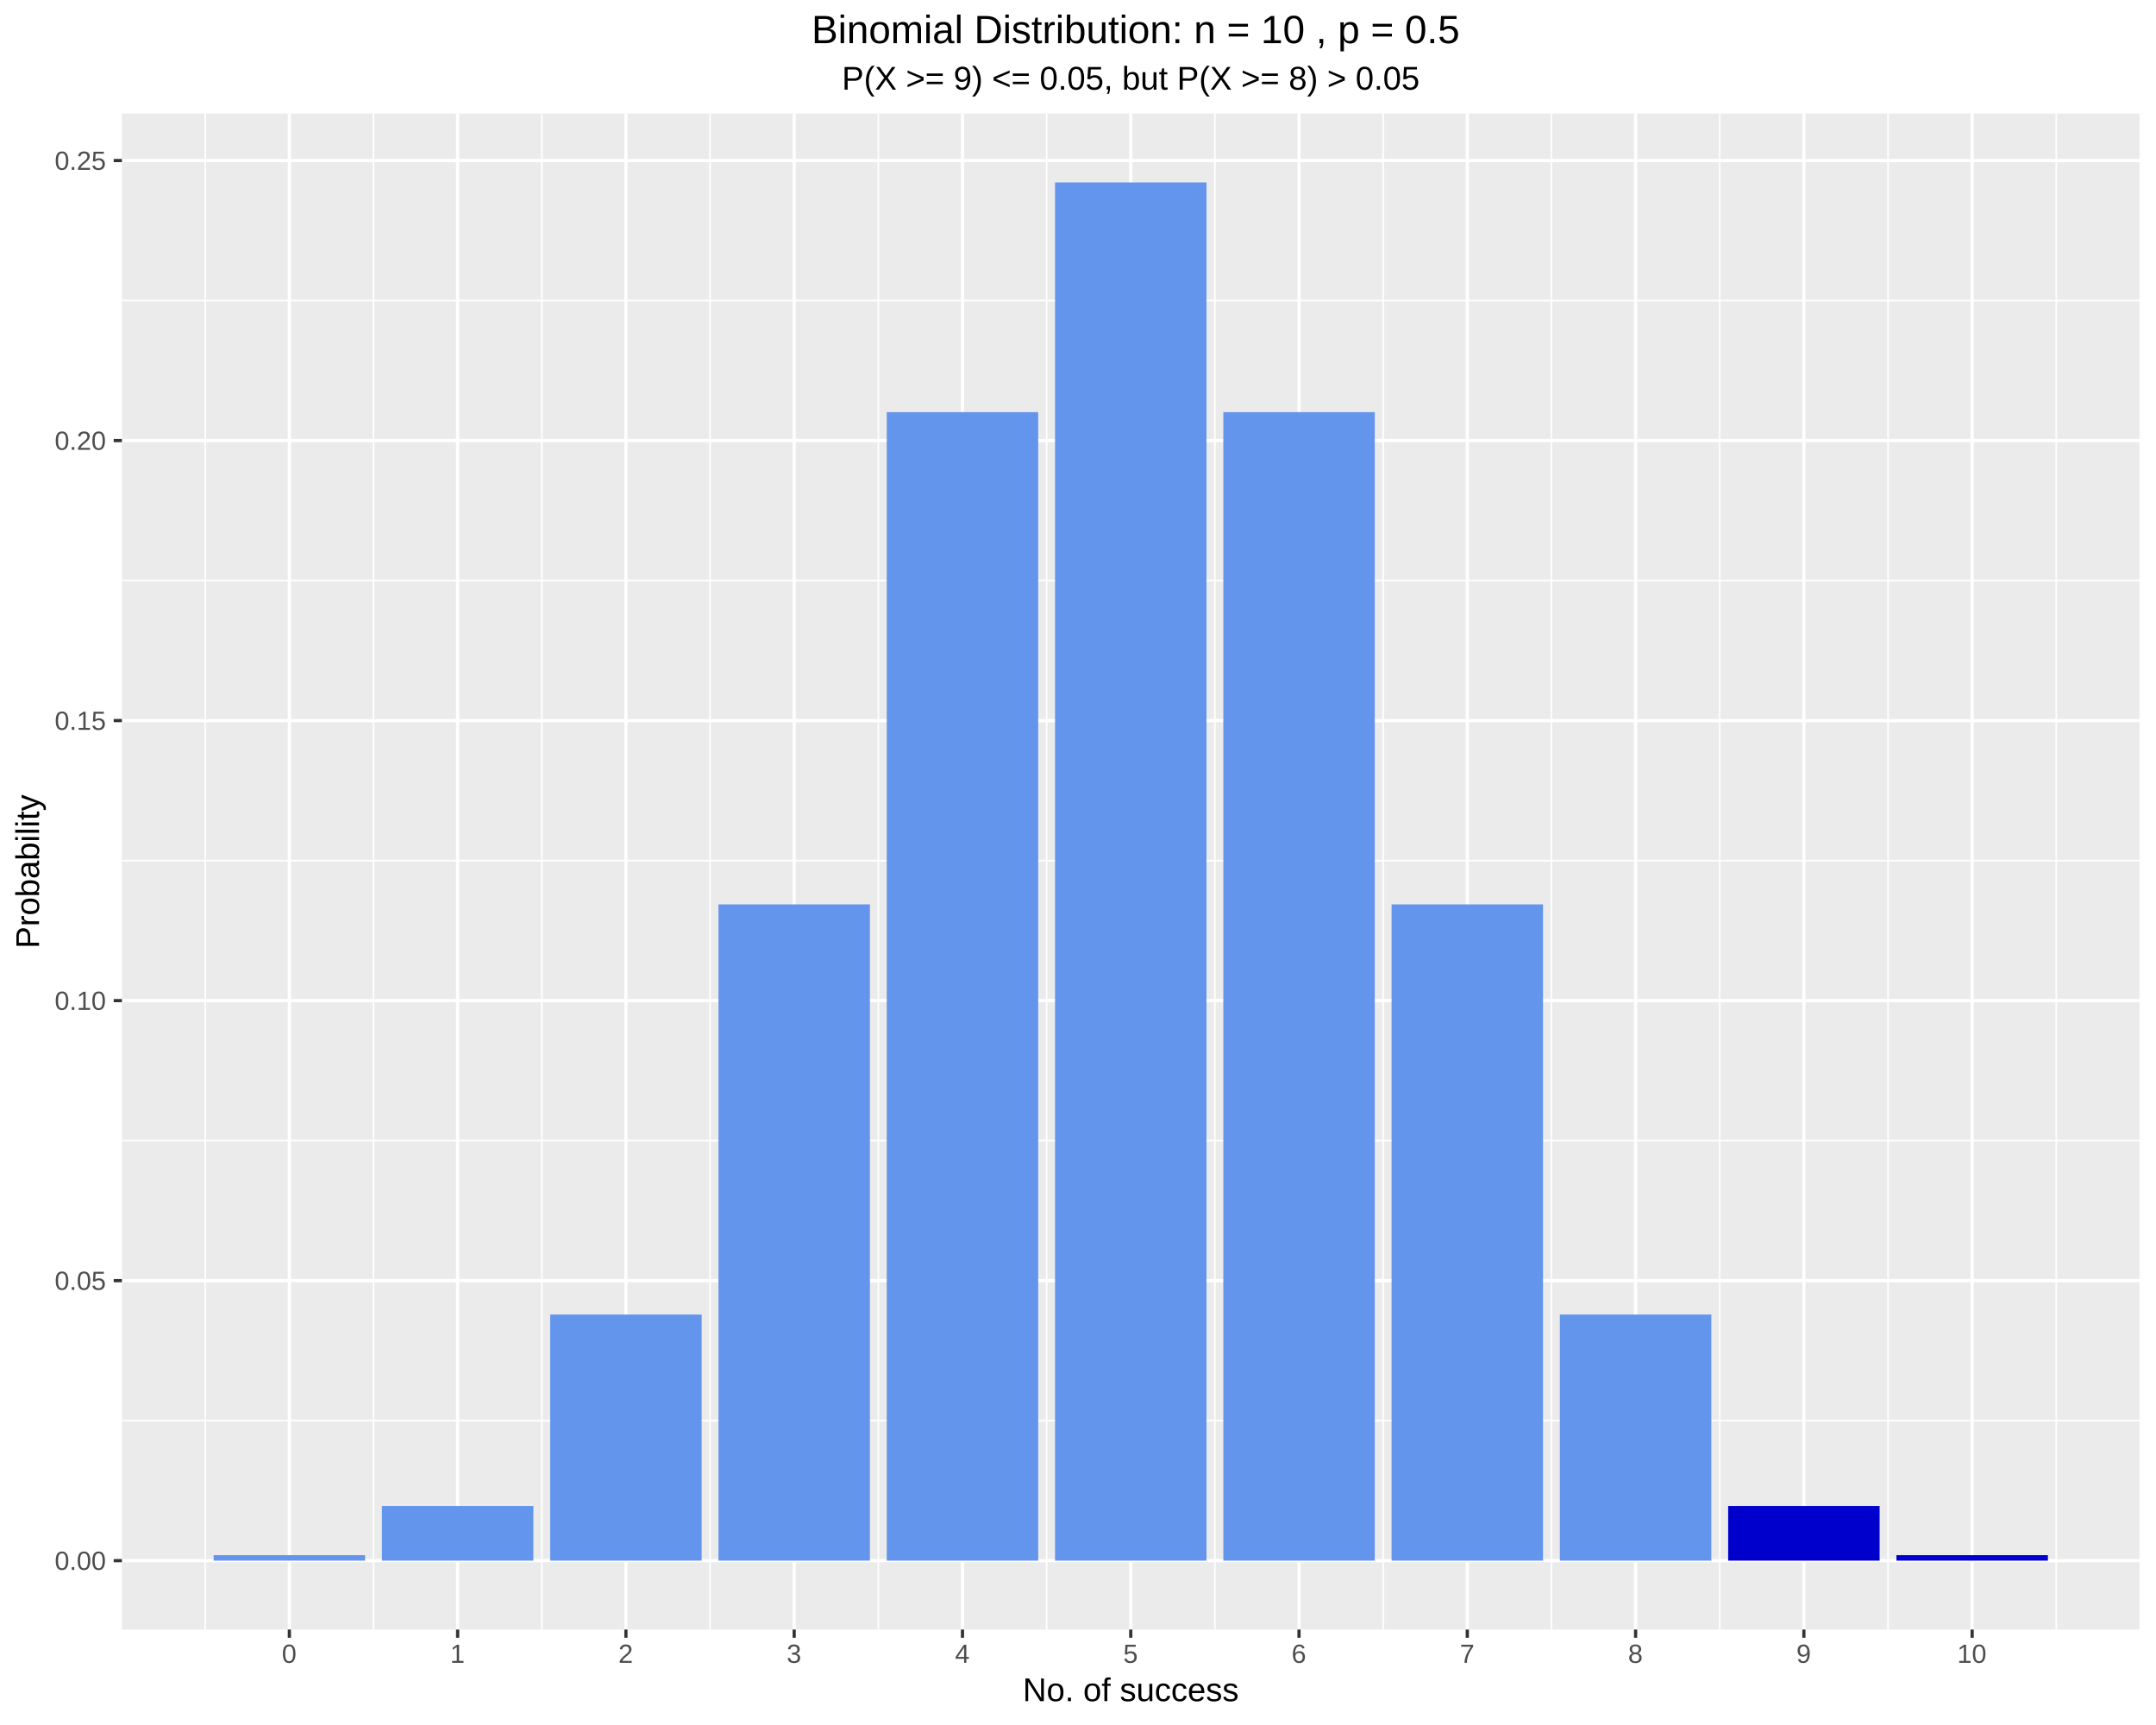
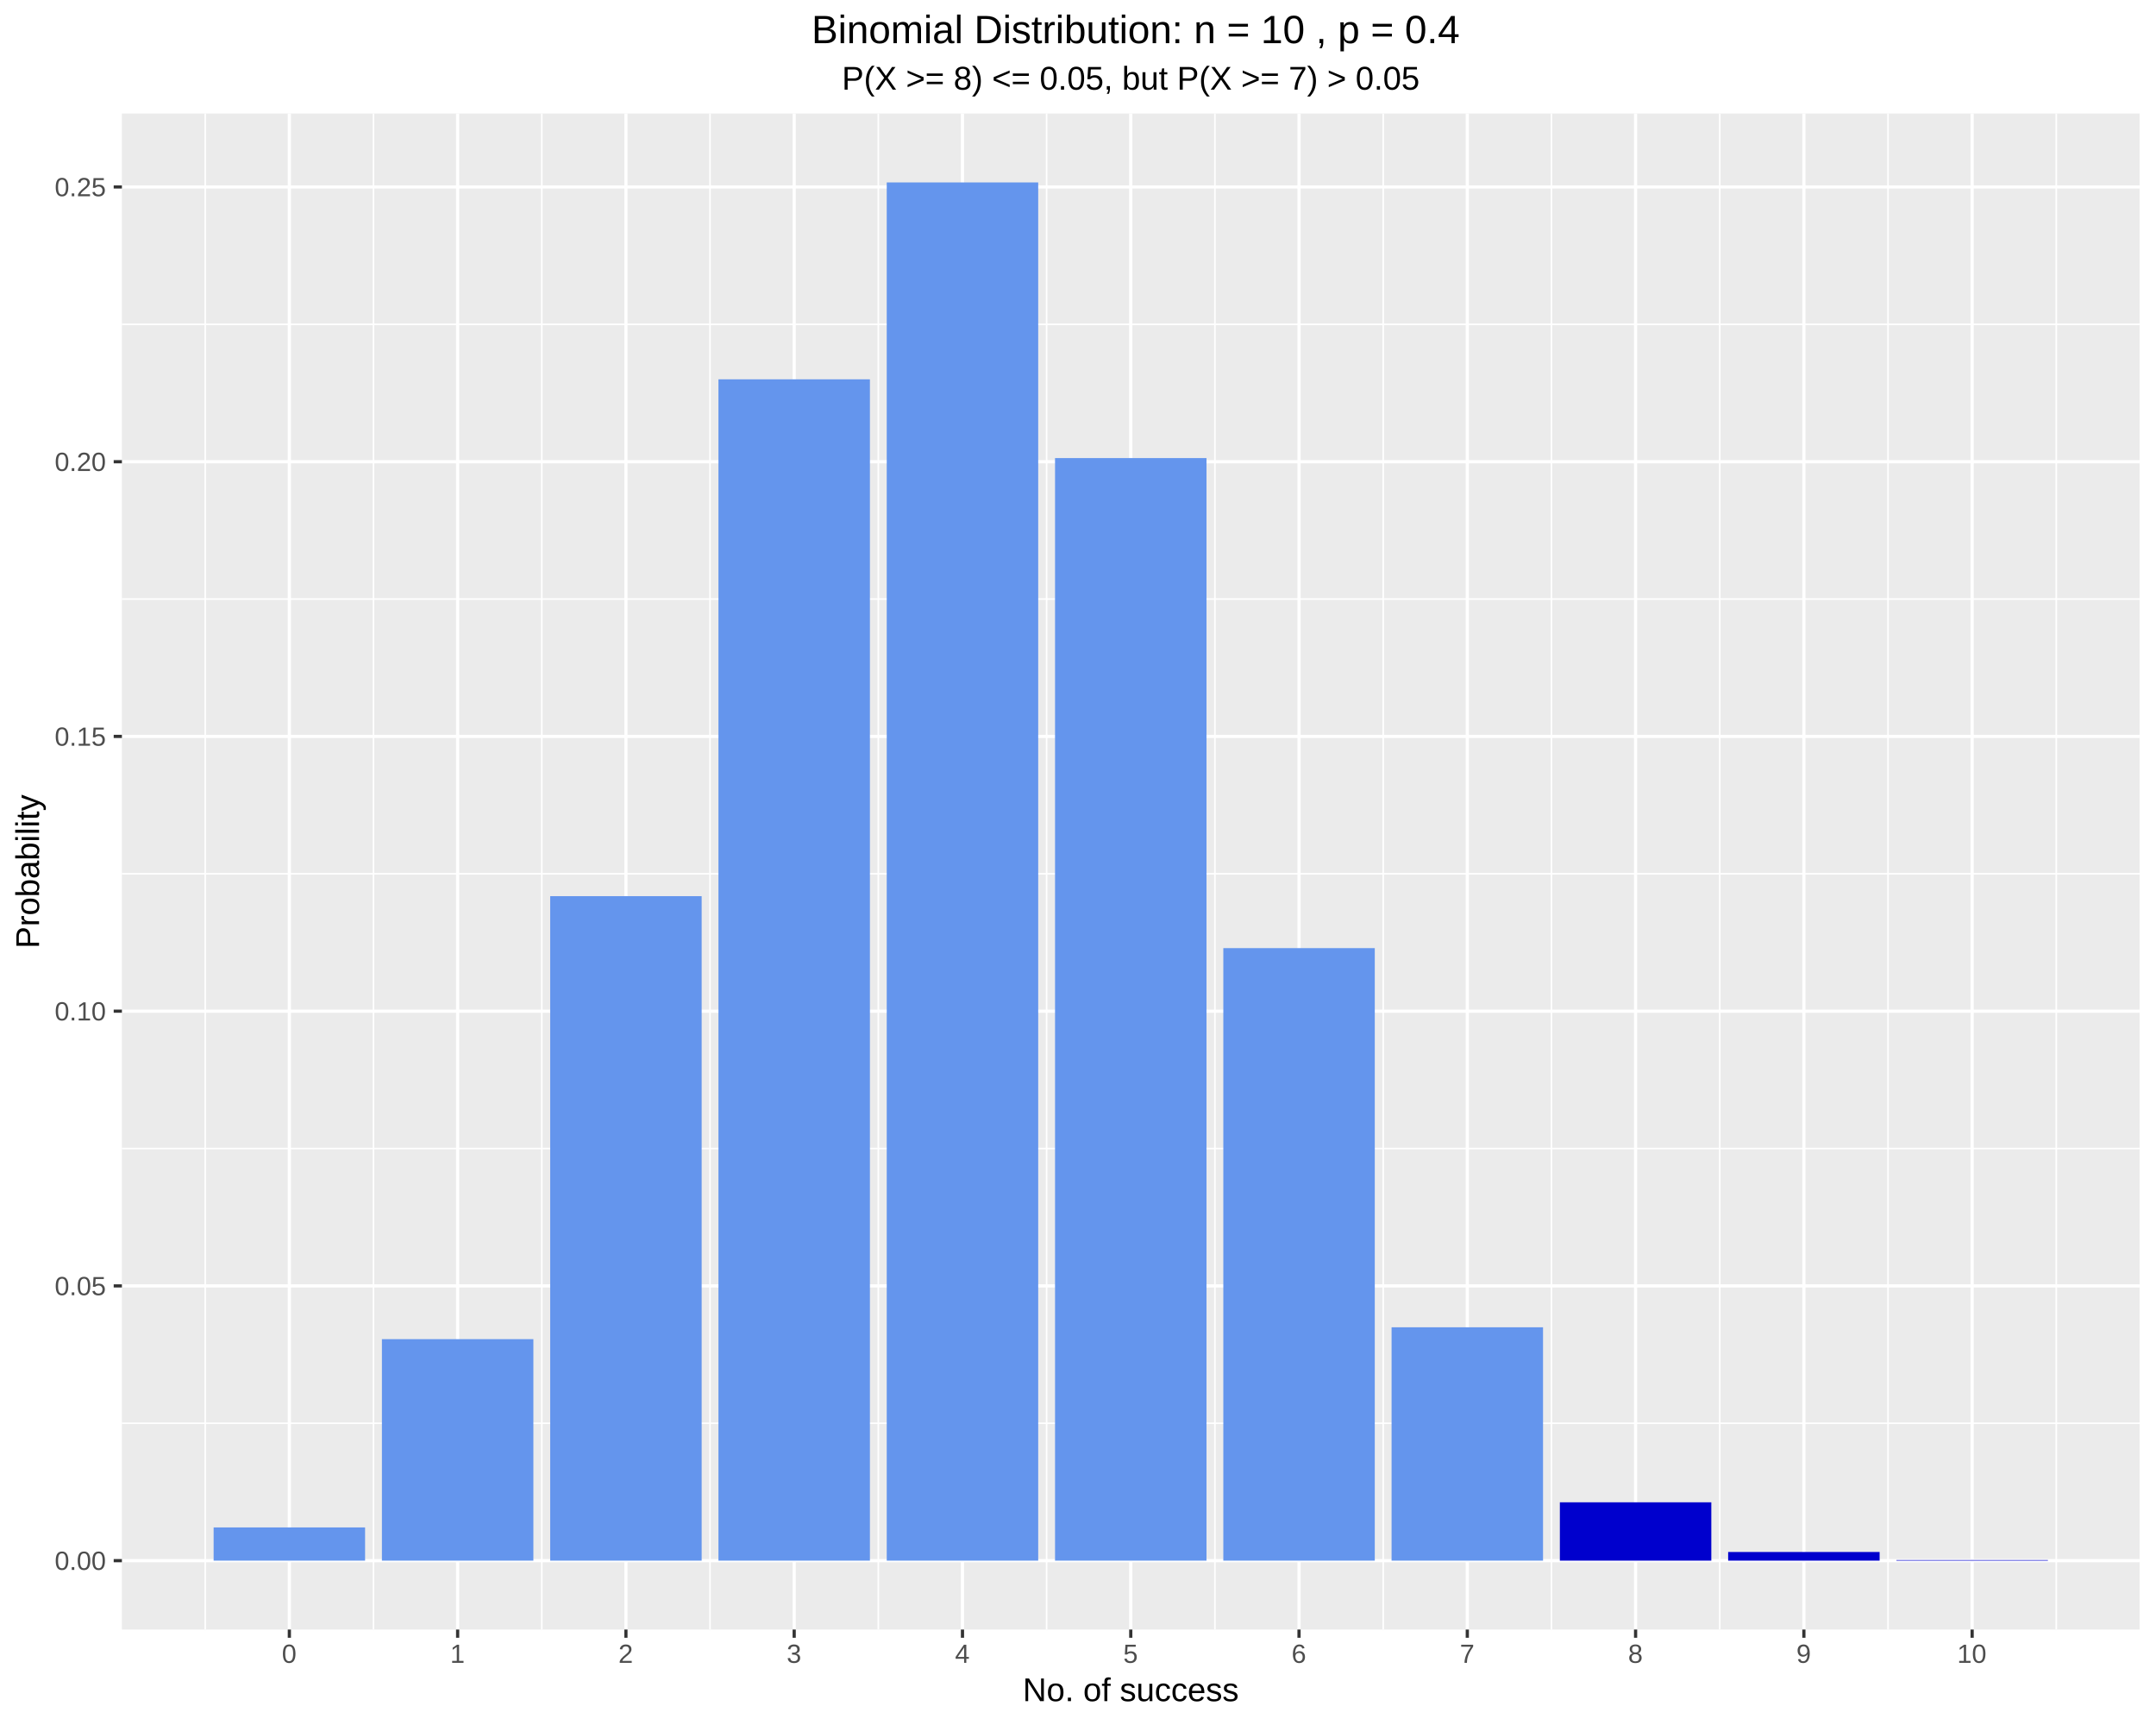
<svg xmlns="http://www.w3.org/2000/svg" viewBox="0 0 720.00 576.00">
  <defs>
    <style type="text/css">
    line, polyline, path, rect, circle {
      fill: none;
      stroke: #000000;
      stroke-linecap: round;
      stroke-linejoin: round;
      stroke-miterlimit: 10.00;
    }
  </style>
  </defs>
  <rect width="100%" height="100%" style="stroke: none; fill: #FFFFFF;" />
  <rect x="0.00" y="0.00" width="720.00" height="576.00" style="stroke-width: 1.07; stroke: #FFFFFF; fill: #FFFFFF;" />
  <defs>
    <clipPath id="cpNDAuNzE0Mnw3MTQuNTIxfDU0NC4xMzF8MzcuOTA3MQ==">
      <rect x="40.71" y="37.91" width="673.81" height="506.22" />
    </clipPath>
  </defs>
  <rect x="40.71" y="37.91" width="673.81" height="506.22" style="stroke-width: 1.07; stroke: none; fill: #EBEBEB;" clip-path="url(#cpNDAuNzE0Mnw3MTQuNTIxfDU0NC4xMzF8MzcuOTA3MQ==)" />
-   <polyline points="40.71,474.37 714.52,474.37 " style="stroke-width: 0.53; stroke: #FFFFFF; stroke-linecap: butt;" clip-path="url(#cpNDAuNzE0Mnw3MTQuNTIxfDU0NC4xMzF8MzcuOTA3MQ==)" />
-   <polyline points="40.71,380.87 714.52,380.87 " style="stroke-width: 0.53; stroke: #FFFFFF; stroke-linecap: butt;" clip-path="url(#cpNDAuNzE0Mnw3MTQuNTIxfDU0NC4xMzF8MzcuOTA3MQ==)" />
-   <polyline points="40.71,287.37 714.52,287.37 " style="stroke-width: 0.53; stroke: #FFFFFF; stroke-linecap: butt;" clip-path="url(#cpNDAuNzE0Mnw3MTQuNTIxfDU0NC4xMzF8MzcuOTA3MQ==)" />
-   <polyline points="40.71,193.86 714.52,193.86 " style="stroke-width: 0.53; stroke: #FFFFFF; stroke-linecap: butt;" clip-path="url(#cpNDAuNzE0Mnw3MTQuNTIxfDU0NC4xMzF8MzcuOTA3MQ==)" />
-   <polyline points="40.71,100.36 714.52,100.36 " style="stroke-width: 0.53; stroke: #FFFFFF; stroke-linecap: butt;" clip-path="url(#cpNDAuNzE0Mnw3MTQuNTIxfDU0NC4xMzF8MzcuOTA3MQ==)" />
+   <polyline points="40.71,475.25 714.52,475.25 " style="stroke-width: 0.53; stroke: #FFFFFF; stroke-linecap: butt;" clip-path="url(#cpNDAuNzE0Mnw3MTQuNTIxfDU0NC4xMzF8MzcuOTA3MQ==)" />
+   <polyline points="40.71,383.51 714.52,383.51 " style="stroke-width: 0.53; stroke: #FFFFFF; stroke-linecap: butt;" clip-path="url(#cpNDAuNzE0Mnw3MTQuNTIxfDU0NC4xMzF8MzcuOTA3MQ==)" />
+   <polyline points="40.71,291.77 714.52,291.77 " style="stroke-width: 0.53; stroke: #FFFFFF; stroke-linecap: butt;" clip-path="url(#cpNDAuNzE0Mnw3MTQuNTIxfDU0NC4xMzF8MzcuOTA3MQ==)" />
+   <polyline points="40.71,200.03 714.52,200.03 " style="stroke-width: 0.53; stroke: #FFFFFF; stroke-linecap: butt;" clip-path="url(#cpNDAuNzE0Mnw3MTQuNTIxfDU0NC4xMzF8MzcuOTA3MQ==)" />
+   <polyline points="40.71,108.30 714.52,108.30 " style="stroke-width: 0.53; stroke: #FFFFFF; stroke-linecap: butt;" clip-path="url(#cpNDAuNzE0Mnw3MTQuNTIxfDU0NC4xMzF8MzcuOTA3MQ==)" />
  <polyline points="68.53,544.13 68.53,37.91 " style="stroke-width: 0.53; stroke: #FFFFFF; stroke-linecap: butt;" clip-path="url(#cpNDAuNzE0Mnw3MTQuNTIxfDU0NC4xMzF8MzcuOTA3MQ==)" />
  <polyline points="124.73,544.13 124.73,37.91 " style="stroke-width: 0.53; stroke: #FFFFFF; stroke-linecap: butt;" clip-path="url(#cpNDAuNzE0Mnw3MTQuNTIxfDU0NC4xMzF8MzcuOTA3MQ==)" />
  <polyline points="180.93,544.13 180.93,37.91 " style="stroke-width: 0.53; stroke: #FFFFFF; stroke-linecap: butt;" clip-path="url(#cpNDAuNzE0Mnw3MTQuNTIxfDU0NC4xMzF8MzcuOTA3MQ==)" />
  <polyline points="237.12,544.13 237.12,37.91 " style="stroke-width: 0.53; stroke: #FFFFFF; stroke-linecap: butt;" clip-path="url(#cpNDAuNzE0Mnw3MTQuNTIxfDU0NC4xMzF8MzcuOTA3MQ==)" />
  <polyline points="293.32,544.13 293.32,37.91 " style="stroke-width: 0.53; stroke: #FFFFFF; stroke-linecap: butt;" clip-path="url(#cpNDAuNzE0Mnw3MTQuNTIxfDU0NC4xMzF8MzcuOTA3MQ==)" />
  <polyline points="349.52,544.13 349.52,37.91 " style="stroke-width: 0.53; stroke: #FFFFFF; stroke-linecap: butt;" clip-path="url(#cpNDAuNzE0Mnw3MTQuNTIxfDU0NC4xMzF8MzcuOTA3MQ==)" />
  <polyline points="405.72,544.13 405.72,37.91 " style="stroke-width: 0.53; stroke: #FFFFFF; stroke-linecap: butt;" clip-path="url(#cpNDAuNzE0Mnw3MTQuNTIxfDU0NC4xMzF8MzcuOTA3MQ==)" />
  <polyline points="461.91,544.13 461.91,37.91 " style="stroke-width: 0.53; stroke: #FFFFFF; stroke-linecap: butt;" clip-path="url(#cpNDAuNzE0Mnw3MTQuNTIxfDU0NC4xMzF8MzcuOTA3MQ==)" />
  <polyline points="518.11,544.13 518.11,37.91 " style="stroke-width: 0.53; stroke: #FFFFFF; stroke-linecap: butt;" clip-path="url(#cpNDAuNzE0Mnw3MTQuNTIxfDU0NC4xMzF8MzcuOTA3MQ==)" />
  <polyline points="574.31,544.13 574.31,37.91 " style="stroke-width: 0.53; stroke: #FFFFFF; stroke-linecap: butt;" clip-path="url(#cpNDAuNzE0Mnw3MTQuNTIxfDU0NC4xMzF8MzcuOTA3MQ==)" />
  <polyline points="630.51,544.13 630.51,37.91 " style="stroke-width: 0.53; stroke: #FFFFFF; stroke-linecap: butt;" clip-path="url(#cpNDAuNzE0Mnw3MTQuNTIxfDU0NC4xMzF8MzcuOTA3MQ==)" />
  <polyline points="686.70,544.13 686.70,37.91 " style="stroke-width: 0.53; stroke: #FFFFFF; stroke-linecap: butt;" clip-path="url(#cpNDAuNzE0Mnw3MTQuNTIxfDU0NC4xMzF8MzcuOTA3MQ==)" />
  <polyline points="40.71,521.12 714.52,521.12 " style="stroke-width: 1.07; stroke: #FFFFFF; stroke-linecap: butt;" clip-path="url(#cpNDAuNzE0Mnw3MTQuNTIxfDU0NC4xMzF8MzcuOTA3MQ==)" />
-   <polyline points="40.71,427.62 714.52,427.62 " style="stroke-width: 1.07; stroke: #FFFFFF; stroke-linecap: butt;" clip-path="url(#cpNDAuNzE0Mnw3MTQuNTIxfDU0NC4xMzF8MzcuOTA3MQ==)" />
-   <polyline points="40.71,334.12 714.52,334.12 " style="stroke-width: 1.07; stroke: #FFFFFF; stroke-linecap: butt;" clip-path="url(#cpNDAuNzE0Mnw3MTQuNTIxfDU0NC4xMzF8MzcuOTA3MQ==)" />
-   <polyline points="40.71,240.62 714.52,240.62 " style="stroke-width: 1.07; stroke: #FFFFFF; stroke-linecap: butt;" clip-path="url(#cpNDAuNzE0Mnw3MTQuNTIxfDU0NC4xMzF8MzcuOTA3MQ==)" />
-   <polyline points="40.71,147.11 714.52,147.11 " style="stroke-width: 1.07; stroke: #FFFFFF; stroke-linecap: butt;" clip-path="url(#cpNDAuNzE0Mnw3MTQuNTIxfDU0NC4xMzF8MzcuOTA3MQ==)" />
-   <polyline points="40.71,53.61 714.52,53.61 " style="stroke-width: 1.07; stroke: #FFFFFF; stroke-linecap: butt;" clip-path="url(#cpNDAuNzE0Mnw3MTQuNTIxfDU0NC4xMzF8MzcuOTA3MQ==)" />
+   <polyline points="40.71,429.38 714.52,429.38 " style="stroke-width: 1.07; stroke: #FFFFFF; stroke-linecap: butt;" clip-path="url(#cpNDAuNzE0Mnw3MTQuNTIxfDU0NC4xMzF8MzcuOTA3MQ==)" />
+   <polyline points="40.71,337.64 714.52,337.64 " style="stroke-width: 1.07; stroke: #FFFFFF; stroke-linecap: butt;" clip-path="url(#cpNDAuNzE0Mnw3MTQuNTIxfDU0NC4xMzF8MzcuOTA3MQ==)" />
+   <polyline points="40.71,245.90 714.52,245.90 " style="stroke-width: 1.07; stroke: #FFFFFF; stroke-linecap: butt;" clip-path="url(#cpNDAuNzE0Mnw3MTQuNTIxfDU0NC4xMzF8MzcuOTA3MQ==)" />
+   <polyline points="40.71,154.17 714.52,154.17 " style="stroke-width: 1.07; stroke: #FFFFFF; stroke-linecap: butt;" clip-path="url(#cpNDAuNzE0Mnw3MTQuNTIxfDU0NC4xMzF8MzcuOTA3MQ==)" />
+   <polyline points="40.71,62.43 714.52,62.43 " style="stroke-width: 1.07; stroke: #FFFFFF; stroke-linecap: butt;" clip-path="url(#cpNDAuNzE0Mnw3MTQuNTIxfDU0NC4xMzF8MzcuOTA3MQ==)" />
  <polyline points="96.63,544.13 96.63,37.91 " style="stroke-width: 1.07; stroke: #FFFFFF; stroke-linecap: butt;" clip-path="url(#cpNDAuNzE0Mnw3MTQuNTIxfDU0NC4xMzF8MzcuOTA3MQ==)" />
  <polyline points="152.83,544.13 152.83,37.91 " style="stroke-width: 1.07; stroke: #FFFFFF; stroke-linecap: butt;" clip-path="url(#cpNDAuNzE0Mnw3MTQuNTIxfDU0NC4xMzF8MzcuOTA3MQ==)" />
  <polyline points="209.03,544.13 209.03,37.91 " style="stroke-width: 1.07; stroke: #FFFFFF; stroke-linecap: butt;" clip-path="url(#cpNDAuNzE0Mnw3MTQuNTIxfDU0NC4xMzF8MzcuOTA3MQ==)" />
  <polyline points="265.22,544.13 265.22,37.91 " style="stroke-width: 1.07; stroke: #FFFFFF; stroke-linecap: butt;" clip-path="url(#cpNDAuNzE0Mnw3MTQuNTIxfDU0NC4xMzF8MzcuOTA3MQ==)" />
  <polyline points="321.42,544.13 321.42,37.91 " style="stroke-width: 1.07; stroke: #FFFFFF; stroke-linecap: butt;" clip-path="url(#cpNDAuNzE0Mnw3MTQuNTIxfDU0NC4xMzF8MzcuOTA3MQ==)" />
  <polyline points="377.62,544.13 377.62,37.91 " style="stroke-width: 1.07; stroke: #FFFFFF; stroke-linecap: butt;" clip-path="url(#cpNDAuNzE0Mnw3MTQuNTIxfDU0NC4xMzF8MzcuOTA3MQ==)" />
  <polyline points="433.81,544.13 433.81,37.91 " style="stroke-width: 1.07; stroke: #FFFFFF; stroke-linecap: butt;" clip-path="url(#cpNDAuNzE0Mnw3MTQuNTIxfDU0NC4xMzF8MzcuOTA3MQ==)" />
  <polyline points="490.01,544.13 490.01,37.91 " style="stroke-width: 1.07; stroke: #FFFFFF; stroke-linecap: butt;" clip-path="url(#cpNDAuNzE0Mnw3MTQuNTIxfDU0NC4xMzF8MzcuOTA3MQ==)" />
  <polyline points="546.21,544.13 546.21,37.91 " style="stroke-width: 1.07; stroke: #FFFFFF; stroke-linecap: butt;" clip-path="url(#cpNDAuNzE0Mnw3MTQuNTIxfDU0NC4xMzF8MzcuOTA3MQ==)" />
  <polyline points="602.41,544.13 602.41,37.91 " style="stroke-width: 1.07; stroke: #FFFFFF; stroke-linecap: butt;" clip-path="url(#cpNDAuNzE0Mnw3MTQuNTIxfDU0NC4xMzF8MzcuOTA3MQ==)" />
  <polyline points="658.60,544.13 658.60,37.91 " style="stroke-width: 1.07; stroke: #FFFFFF; stroke-linecap: butt;" clip-path="url(#cpNDAuNzE0Mnw3MTQuNTIxfDU0NC4xMzF8MzcuOTA3MQ==)" />
-   <rect x="71.34" y="519.29" width="50.58" height="1.83" style="stroke-width: 1.07; stroke: none; stroke-linecap: butt; fill: #6495ED;" clip-path="url(#cpNDAuNzE0Mnw3MTQuNTIxfDU0NC4xMzF8MzcuOTA3MQ==)" />
-   <rect x="127.54" y="502.86" width="50.58" height="18.26" style="stroke-width: 1.07; stroke: none; stroke-linecap: butt; fill: #6495ED;" clip-path="url(#cpNDAuNzE0Mnw3MTQuNTIxfDU0NC4xMzF8MzcuOTA3MQ==)" />
-   <rect x="183.74" y="438.94" width="50.58" height="82.18" style="stroke-width: 1.07; stroke: none; stroke-linecap: butt; fill: #6495ED;" clip-path="url(#cpNDAuNzE0Mnw3MTQuNTIxfDU0NC4xMzF8MzcuOTA3MQ==)" />
-   <rect x="239.93" y="301.98" width="50.58" height="219.14" style="stroke-width: 1.07; stroke: none; stroke-linecap: butt; fill: #6495ED;" clip-path="url(#cpNDAuNzE0Mnw3MTQuNTIxfDU0NC4xMzF8MzcuOTA3MQ==)" />
-   <rect x="296.13" y="137.62" width="50.58" height="383.50" style="stroke-width: 1.07; stroke: none; stroke-linecap: butt; fill: #6495ED;" clip-path="url(#cpNDAuNzE0Mnw3MTQuNTIxfDU0NC4xMzF8MzcuOTA3MQ==)" />
-   <rect x="352.33" y="60.92" width="50.58" height="460.20" style="stroke-width: 1.07; stroke: none; stroke-linecap: butt; fill: #6495ED;" clip-path="url(#cpNDAuNzE0Mnw3MTQuNTIxfDU0NC4xMzF8MzcuOTA3MQ==)" />
-   <rect x="408.53" y="137.62" width="50.58" height="383.50" style="stroke-width: 1.07; stroke: none; stroke-linecap: butt; fill: #6495ED;" clip-path="url(#cpNDAuNzE0Mnw3MTQuNTIxfDU0NC4xMzF8MzcuOTA3MQ==)" />
-   <rect x="464.72" y="301.98" width="50.58" height="219.14" style="stroke-width: 1.07; stroke: none; stroke-linecap: butt; fill: #6495ED;" clip-path="url(#cpNDAuNzE0Mnw3MTQuNTIxfDU0NC4xMzF8MzcuOTA3MQ==)" />
-   <rect x="520.92" y="438.94" width="50.58" height="82.18" style="stroke-width: 1.07; stroke: none; stroke-linecap: butt; fill: #6495ED;" clip-path="url(#cpNDAuNzE0Mnw3MTQuNTIxfDU0NC4xMzF8MzcuOTA3MQ==)" />
-   <rect x="577.12" y="502.86" width="50.58" height="18.26" style="stroke-width: 1.07; stroke: none; stroke-linecap: butt; fill: #0000CD;" clip-path="url(#cpNDAuNzE0Mnw3MTQuNTIxfDU0NC4xMzF8MzcuOTA3MQ==)" />
-   <rect x="633.32" y="519.29" width="50.58" height="1.83" style="stroke-width: 1.07; stroke: none; stroke-linecap: butt; fill: #0000CD;" clip-path="url(#cpNDAuNzE0Mnw3MTQuNTIxfDU0NC4xMzF8MzcuOTA3MQ==)" />
+   <rect x="71.34" y="510.03" width="50.58" height="11.09" style="stroke-width: 1.07; stroke: none; stroke-linecap: butt; fill: #6495ED;" clip-path="url(#cpNDAuNzE0Mnw3MTQuNTIxfDU0NC4xMzF8MzcuOTA3MQ==)" />
+   <rect x="127.54" y="447.16" width="50.58" height="73.96" style="stroke-width: 1.07; stroke: none; stroke-linecap: butt; fill: #6495ED;" clip-path="url(#cpNDAuNzE0Mnw3MTQuNTIxfDU0NC4xMzF8MzcuOTA3MQ==)" />
+   <rect x="183.74" y="299.24" width="50.58" height="221.88" style="stroke-width: 1.07; stroke: none; stroke-linecap: butt; fill: #6495ED;" clip-path="url(#cpNDAuNzE0Mnw3MTQuNTIxfDU0NC4xMzF8MzcuOTA3MQ==)" />
+   <rect x="239.93" y="126.66" width="50.58" height="394.46" style="stroke-width: 1.07; stroke: none; stroke-linecap: butt; fill: #6495ED;" clip-path="url(#cpNDAuNzE0Mnw3MTQuNTIxfDU0NC4xMzF8MzcuOTA3MQ==)" />
+   <rect x="296.13" y="60.92" width="50.58" height="460.20" style="stroke-width: 1.07; stroke: none; stroke-linecap: butt; fill: #6495ED;" clip-path="url(#cpNDAuNzE0Mnw3MTQuNTIxfDU0NC4xMzF8MzcuOTA3MQ==)" />
+   <rect x="352.33" y="152.96" width="50.58" height="368.16" style="stroke-width: 1.07; stroke: none; stroke-linecap: butt; fill: #6495ED;" clip-path="url(#cpNDAuNzE0Mnw3MTQuNTIxfDU0NC4xMzF8MzcuOTA3MQ==)" />
+   <rect x="408.53" y="316.59" width="50.58" height="204.53" style="stroke-width: 1.07; stroke: none; stroke-linecap: butt; fill: #6495ED;" clip-path="url(#cpNDAuNzE0Mnw3MTQuNTIxfDU0NC4xMzF8MzcuOTA3MQ==)" />
+   <rect x="464.72" y="443.20" width="50.58" height="77.92" style="stroke-width: 1.07; stroke: none; stroke-linecap: butt; fill: #6495ED;" clip-path="url(#cpNDAuNzE0Mnw3MTQuNTIxfDU0NC4xMzF8MzcuOTA3MQ==)" />
+   <rect x="520.92" y="501.64" width="50.58" height="19.48" style="stroke-width: 1.07; stroke: none; stroke-linecap: butt; fill: #0000CD;" clip-path="url(#cpNDAuNzE0Mnw3MTQuNTIxfDU0NC4xMzF8MzcuOTA3MQ==)" />
+   <rect x="577.12" y="518.23" width="50.58" height="2.89" style="stroke-width: 1.07; stroke: none; stroke-linecap: butt; fill: #0000CD;" clip-path="url(#cpNDAuNzE0Mnw3MTQuNTIxfDU0NC4xMzF8MzcuOTA3MQ==)" />
+   <rect x="633.32" y="520.93" width="50.58" height="0.19" style="stroke-width: 1.07; stroke: none; stroke-linecap: butt; fill: #0000CD;" clip-path="url(#cpNDAuNzE0Mnw3MTQuNTIxfDU0NC4xMzF8MzcuOTA3MQ==)" />
  <defs>
    <clipPath id="cpMHw3MjB8NTc2fDA=">
      <rect x="0.00" y="0.00" width="720.00" height="576.00" />
    </clipPath>
  </defs>
  <g clip-path="url(#cpMHw3MjB8NTc2fDA=)">
    <text x="18.27" y="524.21" style="font-size: 8.80px; fill: #4D4D4D; font-family: Liberation Sans;" textLength="17.52px" lengthAdjust="spacingAndGlyphs">0.00</text>
  </g>
  <g clip-path="url(#cpMHw3MjB8NTc2fDA=)">
-     <text x="18.27" y="430.71" style="font-size: 8.80px; fill: #4D4D4D; font-family: Liberation Sans;" textLength="17.52px" lengthAdjust="spacingAndGlyphs">0.05</text>
+     <text x="18.27" y="432.48" style="font-size: 8.80px; fill: #4D4D4D; font-family: Liberation Sans;" textLength="17.52px" lengthAdjust="spacingAndGlyphs">0.05</text>
  </g>
  <g clip-path="url(#cpMHw3MjB8NTc2fDA=)">
-     <text x="18.27" y="337.21" style="font-size: 8.80px; fill: #4D4D4D; font-family: Liberation Sans;" textLength="17.52px" lengthAdjust="spacingAndGlyphs">0.10</text>
+     <text x="18.27" y="340.74" style="font-size: 8.80px; fill: #4D4D4D; font-family: Liberation Sans;" textLength="17.52px" lengthAdjust="spacingAndGlyphs">0.10</text>
  </g>
  <g clip-path="url(#cpMHw3MjB8NTc2fDA=)">
-     <text x="18.27" y="243.71" style="font-size: 8.80px; fill: #4D4D4D; font-family: Liberation Sans;" textLength="17.52px" lengthAdjust="spacingAndGlyphs">0.15</text>
+     <text x="18.27" y="249.00" style="font-size: 8.80px; fill: #4D4D4D; font-family: Liberation Sans;" textLength="17.52px" lengthAdjust="spacingAndGlyphs">0.15</text>
  </g>
  <g clip-path="url(#cpMHw3MjB8NTc2fDA=)">
-     <text x="18.27" y="150.21" style="font-size: 8.80px; fill: #4D4D4D; font-family: Liberation Sans;" textLength="17.52px" lengthAdjust="spacingAndGlyphs">0.20</text>
+     <text x="18.27" y="157.26" style="font-size: 8.80px; fill: #4D4D4D; font-family: Liberation Sans;" textLength="17.52px" lengthAdjust="spacingAndGlyphs">0.20</text>
  </g>
  <g clip-path="url(#cpMHw3MjB8NTc2fDA=)">
-     <text x="18.27" y="56.71" style="font-size: 8.80px; fill: #4D4D4D; font-family: Liberation Sans;" textLength="17.52px" lengthAdjust="spacingAndGlyphs">0.25</text>
+     <text x="18.27" y="65.52" style="font-size: 8.80px; fill: #4D4D4D; font-family: Liberation Sans;" textLength="17.52px" lengthAdjust="spacingAndGlyphs">0.25</text>
  </g>
  <polyline points="37.97,521.12 40.71,521.12 " style="stroke-width: 1.07; stroke: #333333; stroke-linecap: butt;" clip-path="url(#cpMHw3MjB8NTc2fDA=)" />
-   <polyline points="37.97,427.62 40.71,427.62 " style="stroke-width: 1.07; stroke: #333333; stroke-linecap: butt;" clip-path="url(#cpMHw3MjB8NTc2fDA=)" />
-   <polyline points="37.97,334.12 40.71,334.12 " style="stroke-width: 1.07; stroke: #333333; stroke-linecap: butt;" clip-path="url(#cpMHw3MjB8NTc2fDA=)" />
-   <polyline points="37.97,240.62 40.71,240.62 " style="stroke-width: 1.07; stroke: #333333; stroke-linecap: butt;" clip-path="url(#cpMHw3MjB8NTc2fDA=)" />
-   <polyline points="37.97,147.11 40.71,147.11 " style="stroke-width: 1.07; stroke: #333333; stroke-linecap: butt;" clip-path="url(#cpMHw3MjB8NTc2fDA=)" />
-   <polyline points="37.97,53.61 40.71,53.61 " style="stroke-width: 1.07; stroke: #333333; stroke-linecap: butt;" clip-path="url(#cpMHw3MjB8NTc2fDA=)" />
+   <polyline points="37.97,429.38 40.71,429.38 " style="stroke-width: 1.07; stroke: #333333; stroke-linecap: butt;" clip-path="url(#cpMHw3MjB8NTc2fDA=)" />
+   <polyline points="37.97,337.64 40.71,337.64 " style="stroke-width: 1.07; stroke: #333333; stroke-linecap: butt;" clip-path="url(#cpMHw3MjB8NTc2fDA=)" />
+   <polyline points="37.97,245.90 40.71,245.90 " style="stroke-width: 1.07; stroke: #333333; stroke-linecap: butt;" clip-path="url(#cpMHw3MjB8NTc2fDA=)" />
+   <polyline points="37.97,154.17 40.71,154.17 " style="stroke-width: 1.07; stroke: #333333; stroke-linecap: butt;" clip-path="url(#cpMHw3MjB8NTc2fDA=)" />
+   <polyline points="37.97,62.43 40.71,62.43 " style="stroke-width: 1.07; stroke: #333333; stroke-linecap: butt;" clip-path="url(#cpMHw3MjB8NTc2fDA=)" />
  <polyline points="96.63,546.87 96.63,544.13 " style="stroke-width: 1.07; stroke: #333333; stroke-linecap: butt;" clip-path="url(#cpMHw3MjB8NTc2fDA=)" />
  <polyline points="152.83,546.87 152.83,544.13 " style="stroke-width: 1.07; stroke: #333333; stroke-linecap: butt;" clip-path="url(#cpMHw3MjB8NTc2fDA=)" />
  <polyline points="209.03,546.87 209.03,544.13 " style="stroke-width: 1.07; stroke: #333333; stroke-linecap: butt;" clip-path="url(#cpMHw3MjB8NTc2fDA=)" />
  <polyline points="265.22,546.87 265.22,544.13 " style="stroke-width: 1.07; stroke: #333333; stroke-linecap: butt;" clip-path="url(#cpMHw3MjB8NTc2fDA=)" />
  <polyline points="321.42,546.87 321.42,544.13 " style="stroke-width: 1.07; stroke: #333333; stroke-linecap: butt;" clip-path="url(#cpMHw3MjB8NTc2fDA=)" />
  <polyline points="377.62,546.87 377.62,544.13 " style="stroke-width: 1.07; stroke: #333333; stroke-linecap: butt;" clip-path="url(#cpMHw3MjB8NTc2fDA=)" />
  <polyline points="433.81,546.87 433.81,544.13 " style="stroke-width: 1.07; stroke: #333333; stroke-linecap: butt;" clip-path="url(#cpMHw3MjB8NTc2fDA=)" />
  <polyline points="490.01,546.87 490.01,544.13 " style="stroke-width: 1.07; stroke: #333333; stroke-linecap: butt;" clip-path="url(#cpMHw3MjB8NTc2fDA=)" />
  <polyline points="546.21,546.87 546.21,544.13 " style="stroke-width: 1.07; stroke: #333333; stroke-linecap: butt;" clip-path="url(#cpMHw3MjB8NTc2fDA=)" />
  <polyline points="602.41,546.87 602.41,544.13 " style="stroke-width: 1.07; stroke: #333333; stroke-linecap: butt;" clip-path="url(#cpMHw3MjB8NTc2fDA=)" />
  <polyline points="658.60,546.87 658.60,544.13 " style="stroke-width: 1.07; stroke: #333333; stroke-linecap: butt;" clip-path="url(#cpMHw3MjB8NTc2fDA=)" />
  <g clip-path="url(#cpMHw3MjB8NTc2fDA=)">
    <text x="94.13" y="555.25" style="font-size: 8.80px; fill: #4D4D4D; font-family: Liberation Sans;" textLength="5.01px" lengthAdjust="spacingAndGlyphs">0</text>
  </g>
  <g clip-path="url(#cpMHw3MjB8NTc2fDA=)">
    <text x="150.33" y="555.25" style="font-size: 8.80px; fill: #4D4D4D; font-family: Liberation Sans;" textLength="5.01px" lengthAdjust="spacingAndGlyphs">1</text>
  </g>
  <g clip-path="url(#cpMHw3MjB8NTc2fDA=)">
    <text x="206.52" y="555.25" style="font-size: 8.80px; fill: #4D4D4D; font-family: Liberation Sans;" textLength="5.01px" lengthAdjust="spacingAndGlyphs">2</text>
  </g>
  <g clip-path="url(#cpMHw3MjB8NTc2fDA=)">
    <text x="262.72" y="555.25" style="font-size: 8.80px; fill: #4D4D4D; font-family: Liberation Sans;" textLength="5.01px" lengthAdjust="spacingAndGlyphs">3</text>
  </g>
  <g clip-path="url(#cpMHw3MjB8NTc2fDA=)">
    <text x="318.92" y="555.25" style="font-size: 8.80px; fill: #4D4D4D; font-family: Liberation Sans;" textLength="5.01px" lengthAdjust="spacingAndGlyphs">4</text>
  </g>
  <g clip-path="url(#cpMHw3MjB8NTc2fDA=)">
    <text x="375.11" y="555.25" style="font-size: 8.80px; fill: #4D4D4D; font-family: Liberation Sans;" textLength="5.01px" lengthAdjust="spacingAndGlyphs">5</text>
  </g>
  <g clip-path="url(#cpMHw3MjB8NTc2fDA=)">
    <text x="431.31" y="555.25" style="font-size: 8.80px; fill: #4D4D4D; font-family: Liberation Sans;" textLength="5.01px" lengthAdjust="spacingAndGlyphs">6</text>
  </g>
  <g clip-path="url(#cpMHw3MjB8NTc2fDA=)">
    <text x="487.51" y="555.25" style="font-size: 8.80px; fill: #4D4D4D; font-family: Liberation Sans;" textLength="5.01px" lengthAdjust="spacingAndGlyphs">7</text>
  </g>
  <g clip-path="url(#cpMHw3MjB8NTc2fDA=)">
    <text x="543.71" y="555.25" style="font-size: 8.80px; fill: #4D4D4D; font-family: Liberation Sans;" textLength="5.01px" lengthAdjust="spacingAndGlyphs">8</text>
  </g>
  <g clip-path="url(#cpMHw3MjB8NTc2fDA=)">
    <text x="599.90" y="555.25" style="font-size: 8.80px; fill: #4D4D4D; font-family: Liberation Sans;" textLength="5.01px" lengthAdjust="spacingAndGlyphs">9</text>
  </g>
  <g clip-path="url(#cpMHw3MjB8NTc2fDA=)">
    <text x="653.60" y="555.25" style="font-size: 8.80px; fill: #4D4D4D; font-family: Liberation Sans;" textLength="10.01px" lengthAdjust="spacingAndGlyphs">10</text>
  </g>
  <g clip-path="url(#cpMHw3MjB8NTc2fDA=)">
    <text x="341.55" y="568.04" style="font-size: 11.00px; font-family: Liberation Sans;" textLength="72.14px" lengthAdjust="spacingAndGlyphs">No. of success</text>
  </g>
  <g clip-path="url(#cpMHw3MjB8NTc2fDA=)">
    <text transform="translate(13.04,316.70) rotate(-90)" style="font-size: 11.00px; font-family: Liberation Sans;" textLength="51.36px" lengthAdjust="spacingAndGlyphs">Probability</text>
  </g>
  <g clip-path="url(#cpMHw3MjB8NTc2fDA=)">
-     <text x="281.15" y="29.94" style="font-size: 11.00px; font-family: Liberation Sans;" textLength="192.93px" lengthAdjust="spacingAndGlyphs">P(X &gt;= 9) &lt;= 0.05, but P(X &gt;= 8) &gt; 0.05</text>
+     <text x="281.15" y="29.94" style="font-size: 11.00px; font-family: Liberation Sans;" textLength="192.93px" lengthAdjust="spacingAndGlyphs">P(X &gt;= 8) &lt;= 0.05, but P(X &gt;= 7) &gt; 0.05</text>
  </g>
  <g clip-path="url(#cpMHw3MjB8NTc2fDA=)">
-     <text x="271.03" y="14.42" style="font-size: 13.20px; font-family: Liberation Sans;" textLength="213.17px" lengthAdjust="spacingAndGlyphs">Binomial Distribution: n = 10 , p = 0.5</text>
+     <text x="271.03" y="14.42" style="font-size: 13.20px; font-family: Liberation Sans;" textLength="213.17px" lengthAdjust="spacingAndGlyphs">Binomial Distribution: n = 10 , p = 0.4</text>
  </g>
</svg>
